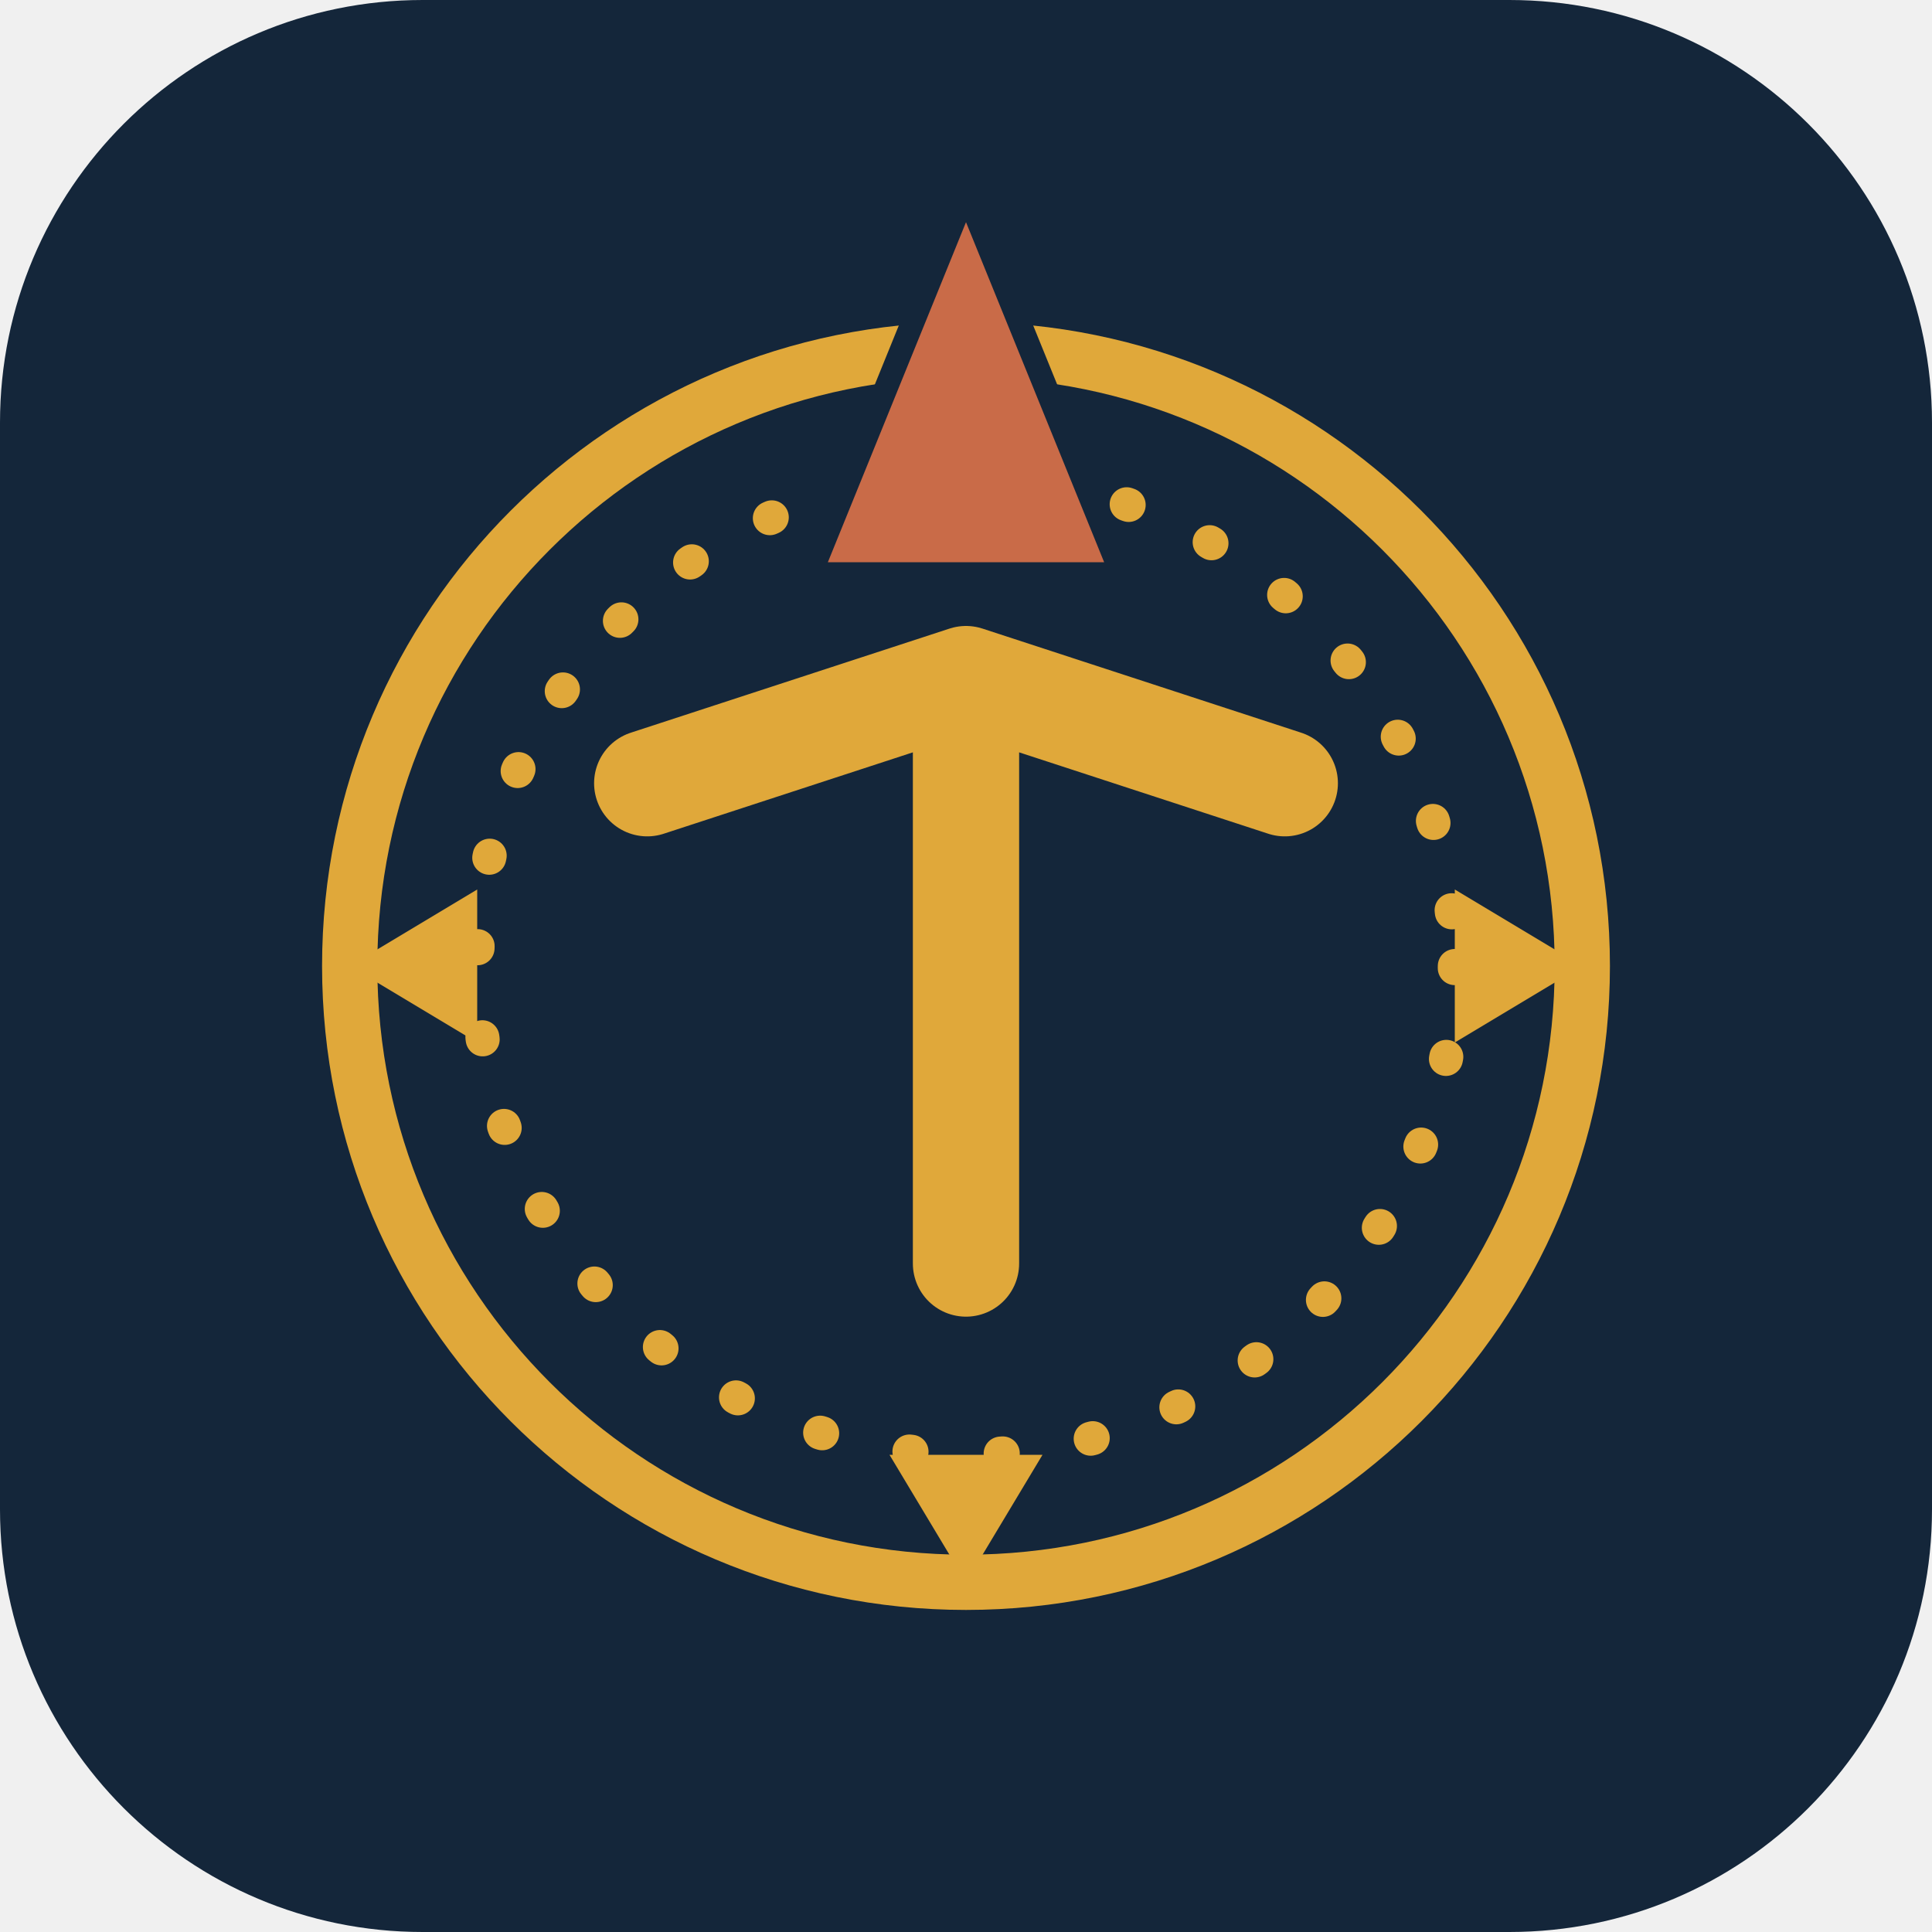
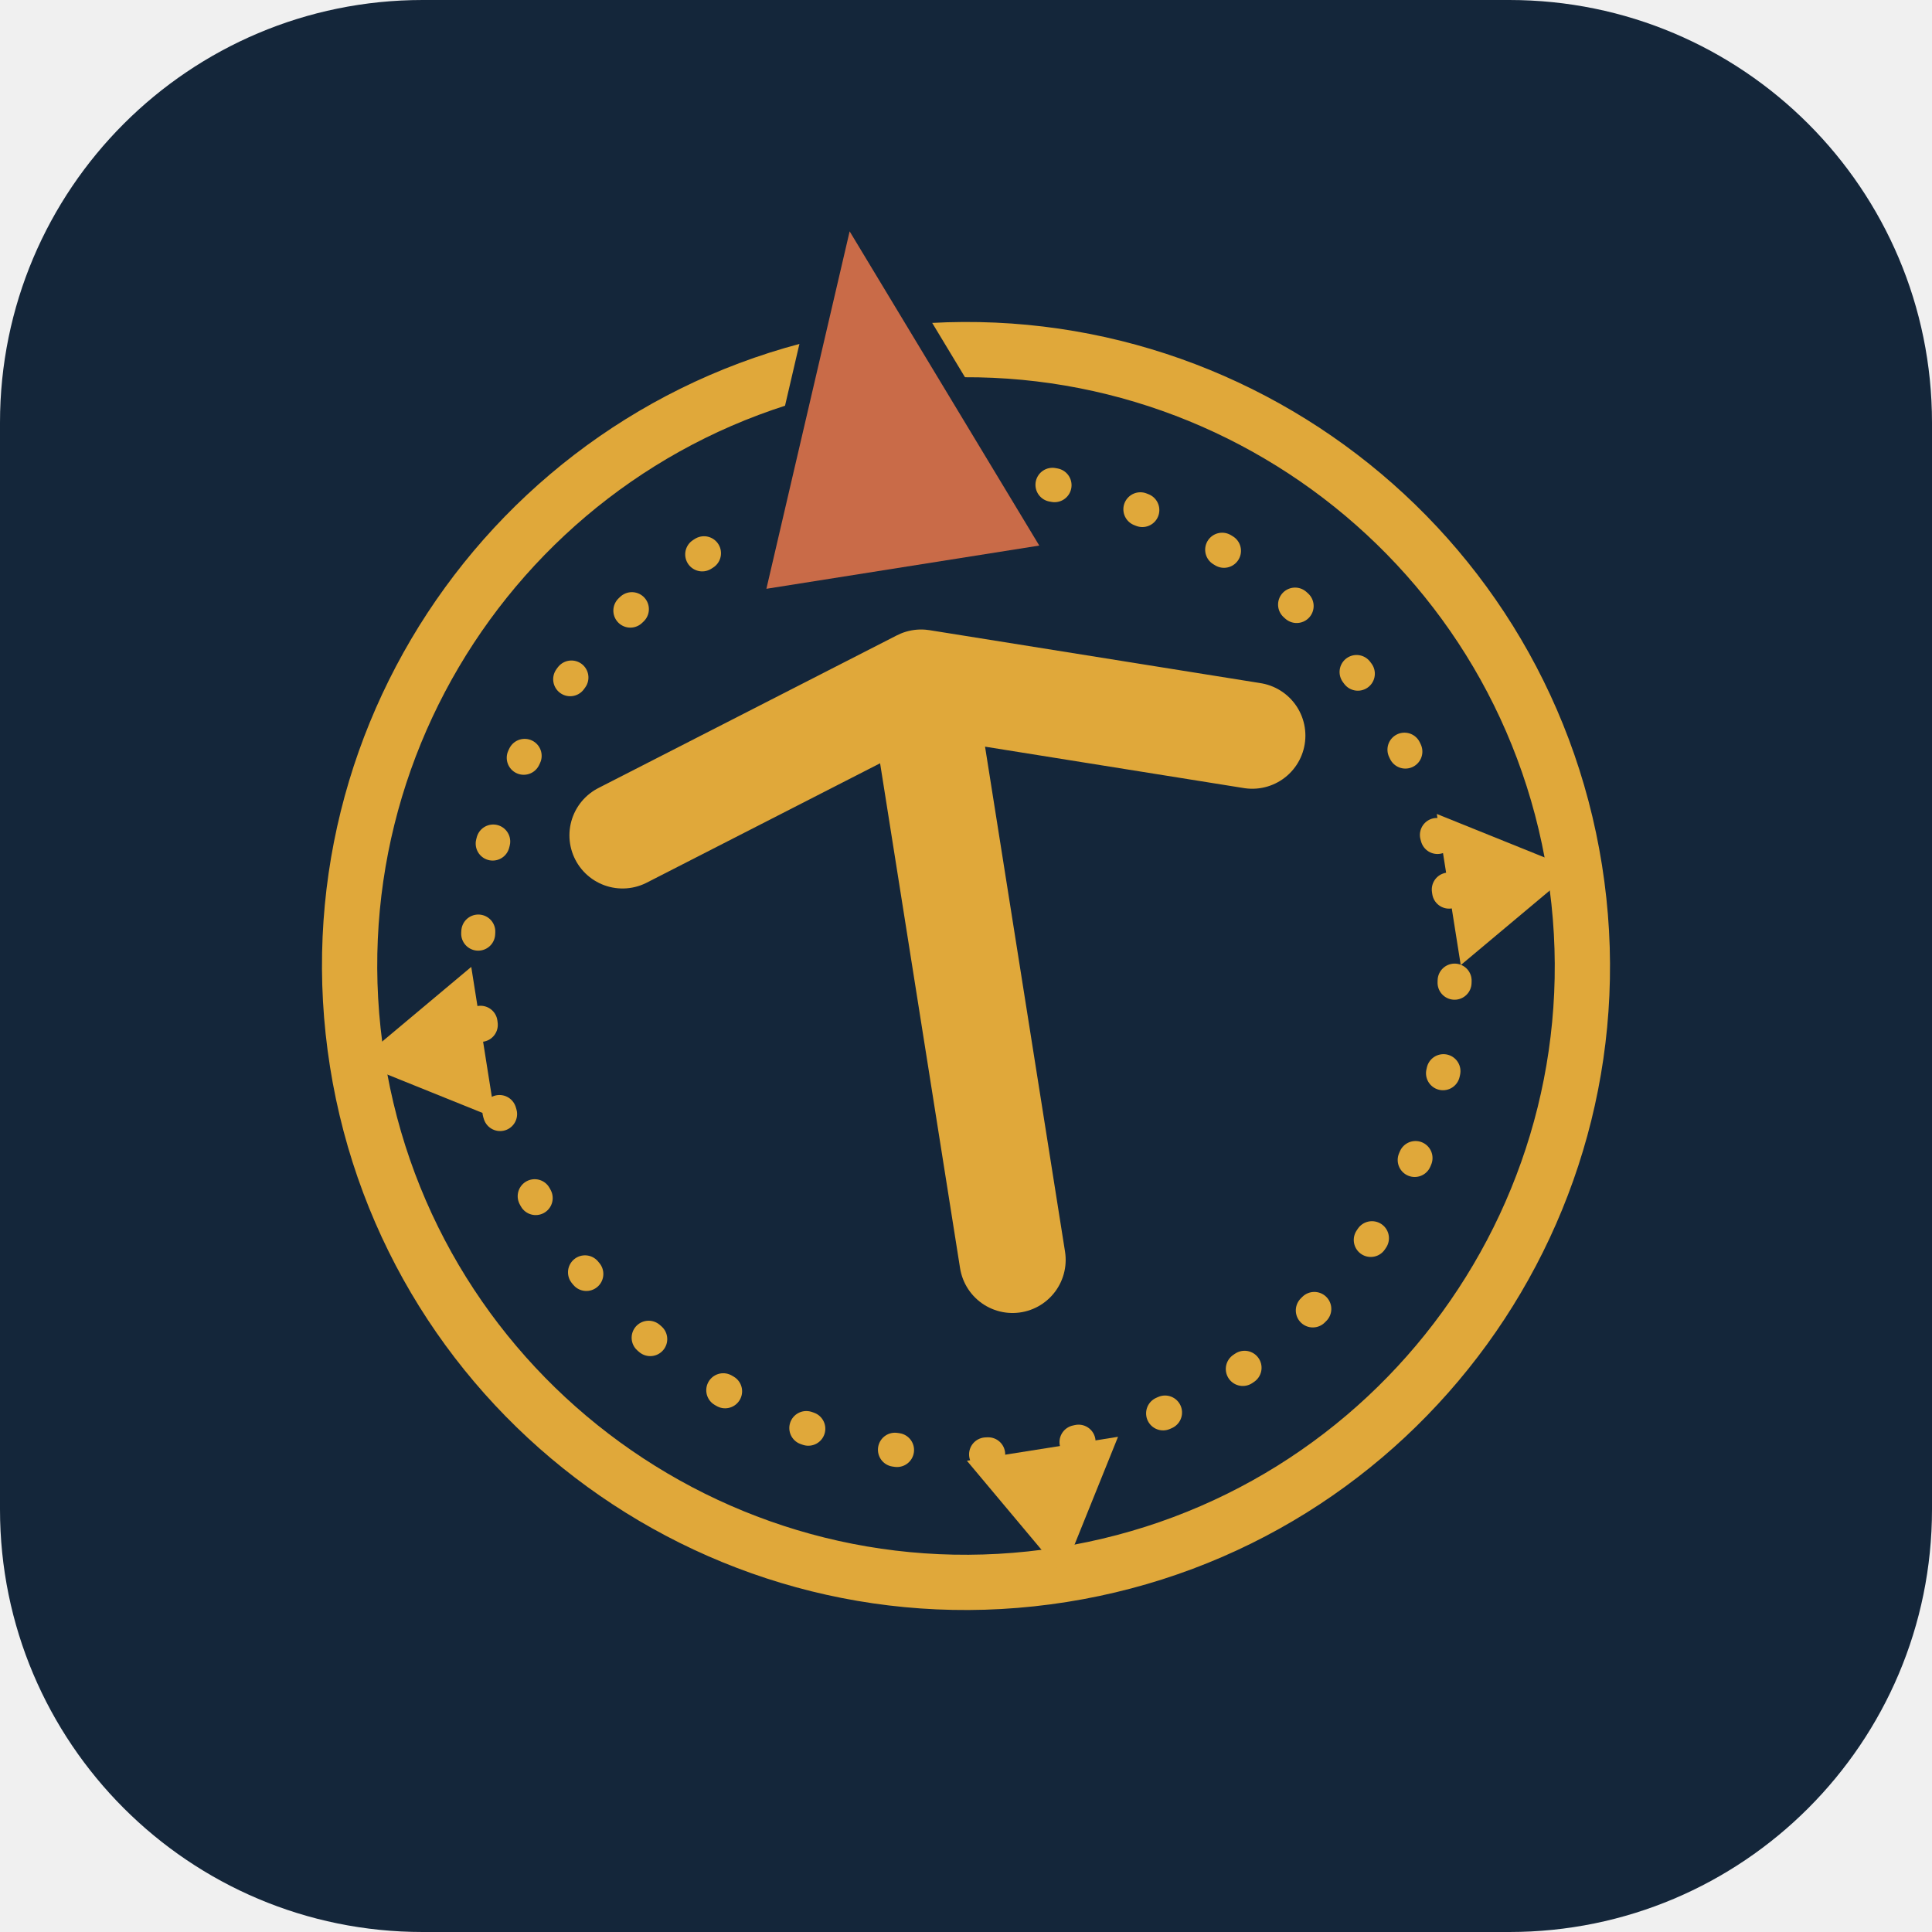
<svg xmlns="http://www.w3.org/2000/svg" viewBox="0 0 64 64">
  <defs>
    <mask id="cut" maskUnits="userSpaceOnUse" x="-20" y="-20" width="104" height="104">
      <rect x="-20" y="-20" width="104" height="104" fill="#fff" />
      <path d="M32 -3 L38.5 13 L25.5 13Z" fill="#000" stroke="#000" stroke-width="2.2" stroke-linejoin="round" />
    </mask>
  </defs>
  <rect width="64" height="64" rx="14" fill="#14263a" />
-   <g transform="translate(6.4 6.4) scale(0.8)">
+   <g transform="rotate(-9 32 32) translate(6.4 6.4) scale(0.8)">
    <g transform="translate(3.84 3.84) scale(0.88)">
      <g mask="url(#cut)">
        <circle cx="32" cy="32" r="29" fill="none" stroke="#e0a83a" stroke-width="2.6" />
        <circle cx="32" cy="32" r="23" fill="none" stroke="#e0a83a" stroke-width="1.6" stroke-linecap="round" stroke-dasharray="0.1 4.2" />
        <path d="M28.4 55 L35.6 55 L32 61Z M55 28.4 L55 35.6 L61 32Z M9 28.4 L9 35.6 L3 32Z" fill="#e0a83a" />
      </g>
      <path d="M17 23.4 L32 18.5 L47 23.4 M32 20 L32 46" fill="none" stroke="#e0a83a" stroke-width="5" stroke-linecap="round" stroke-linejoin="round" />
      <path d="M32 -3 L38.5 13 L25.5 13Z" fill="#c96b48" />
    </g>
  </g>
</svg>
